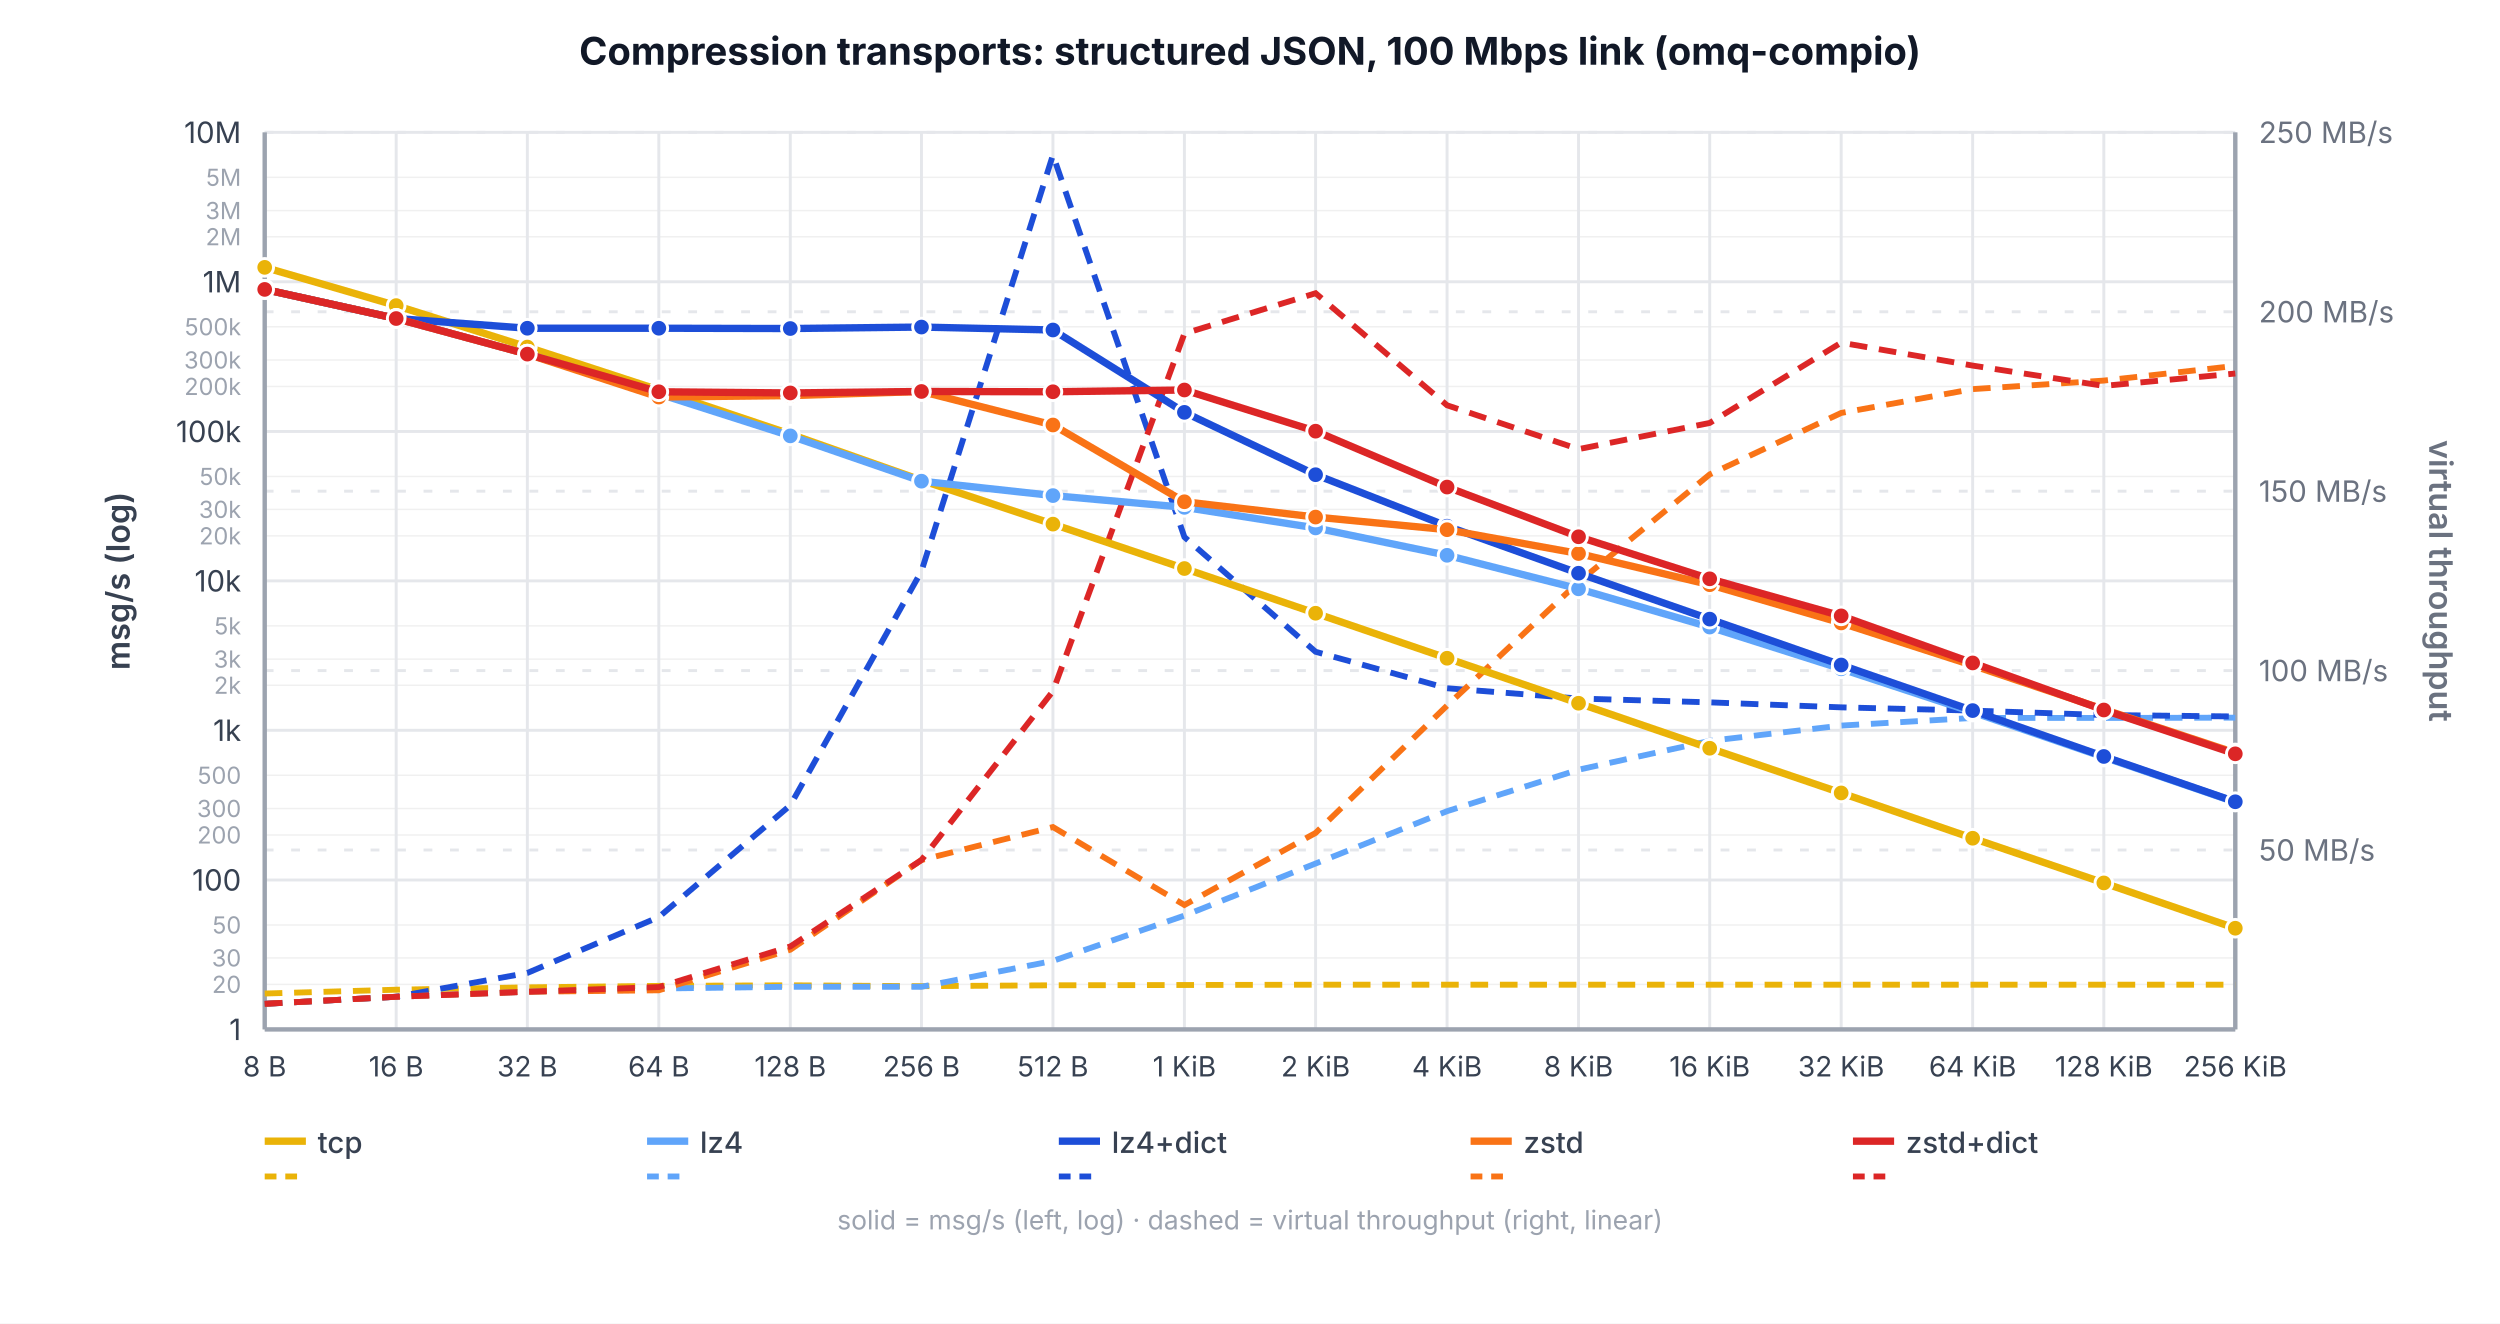
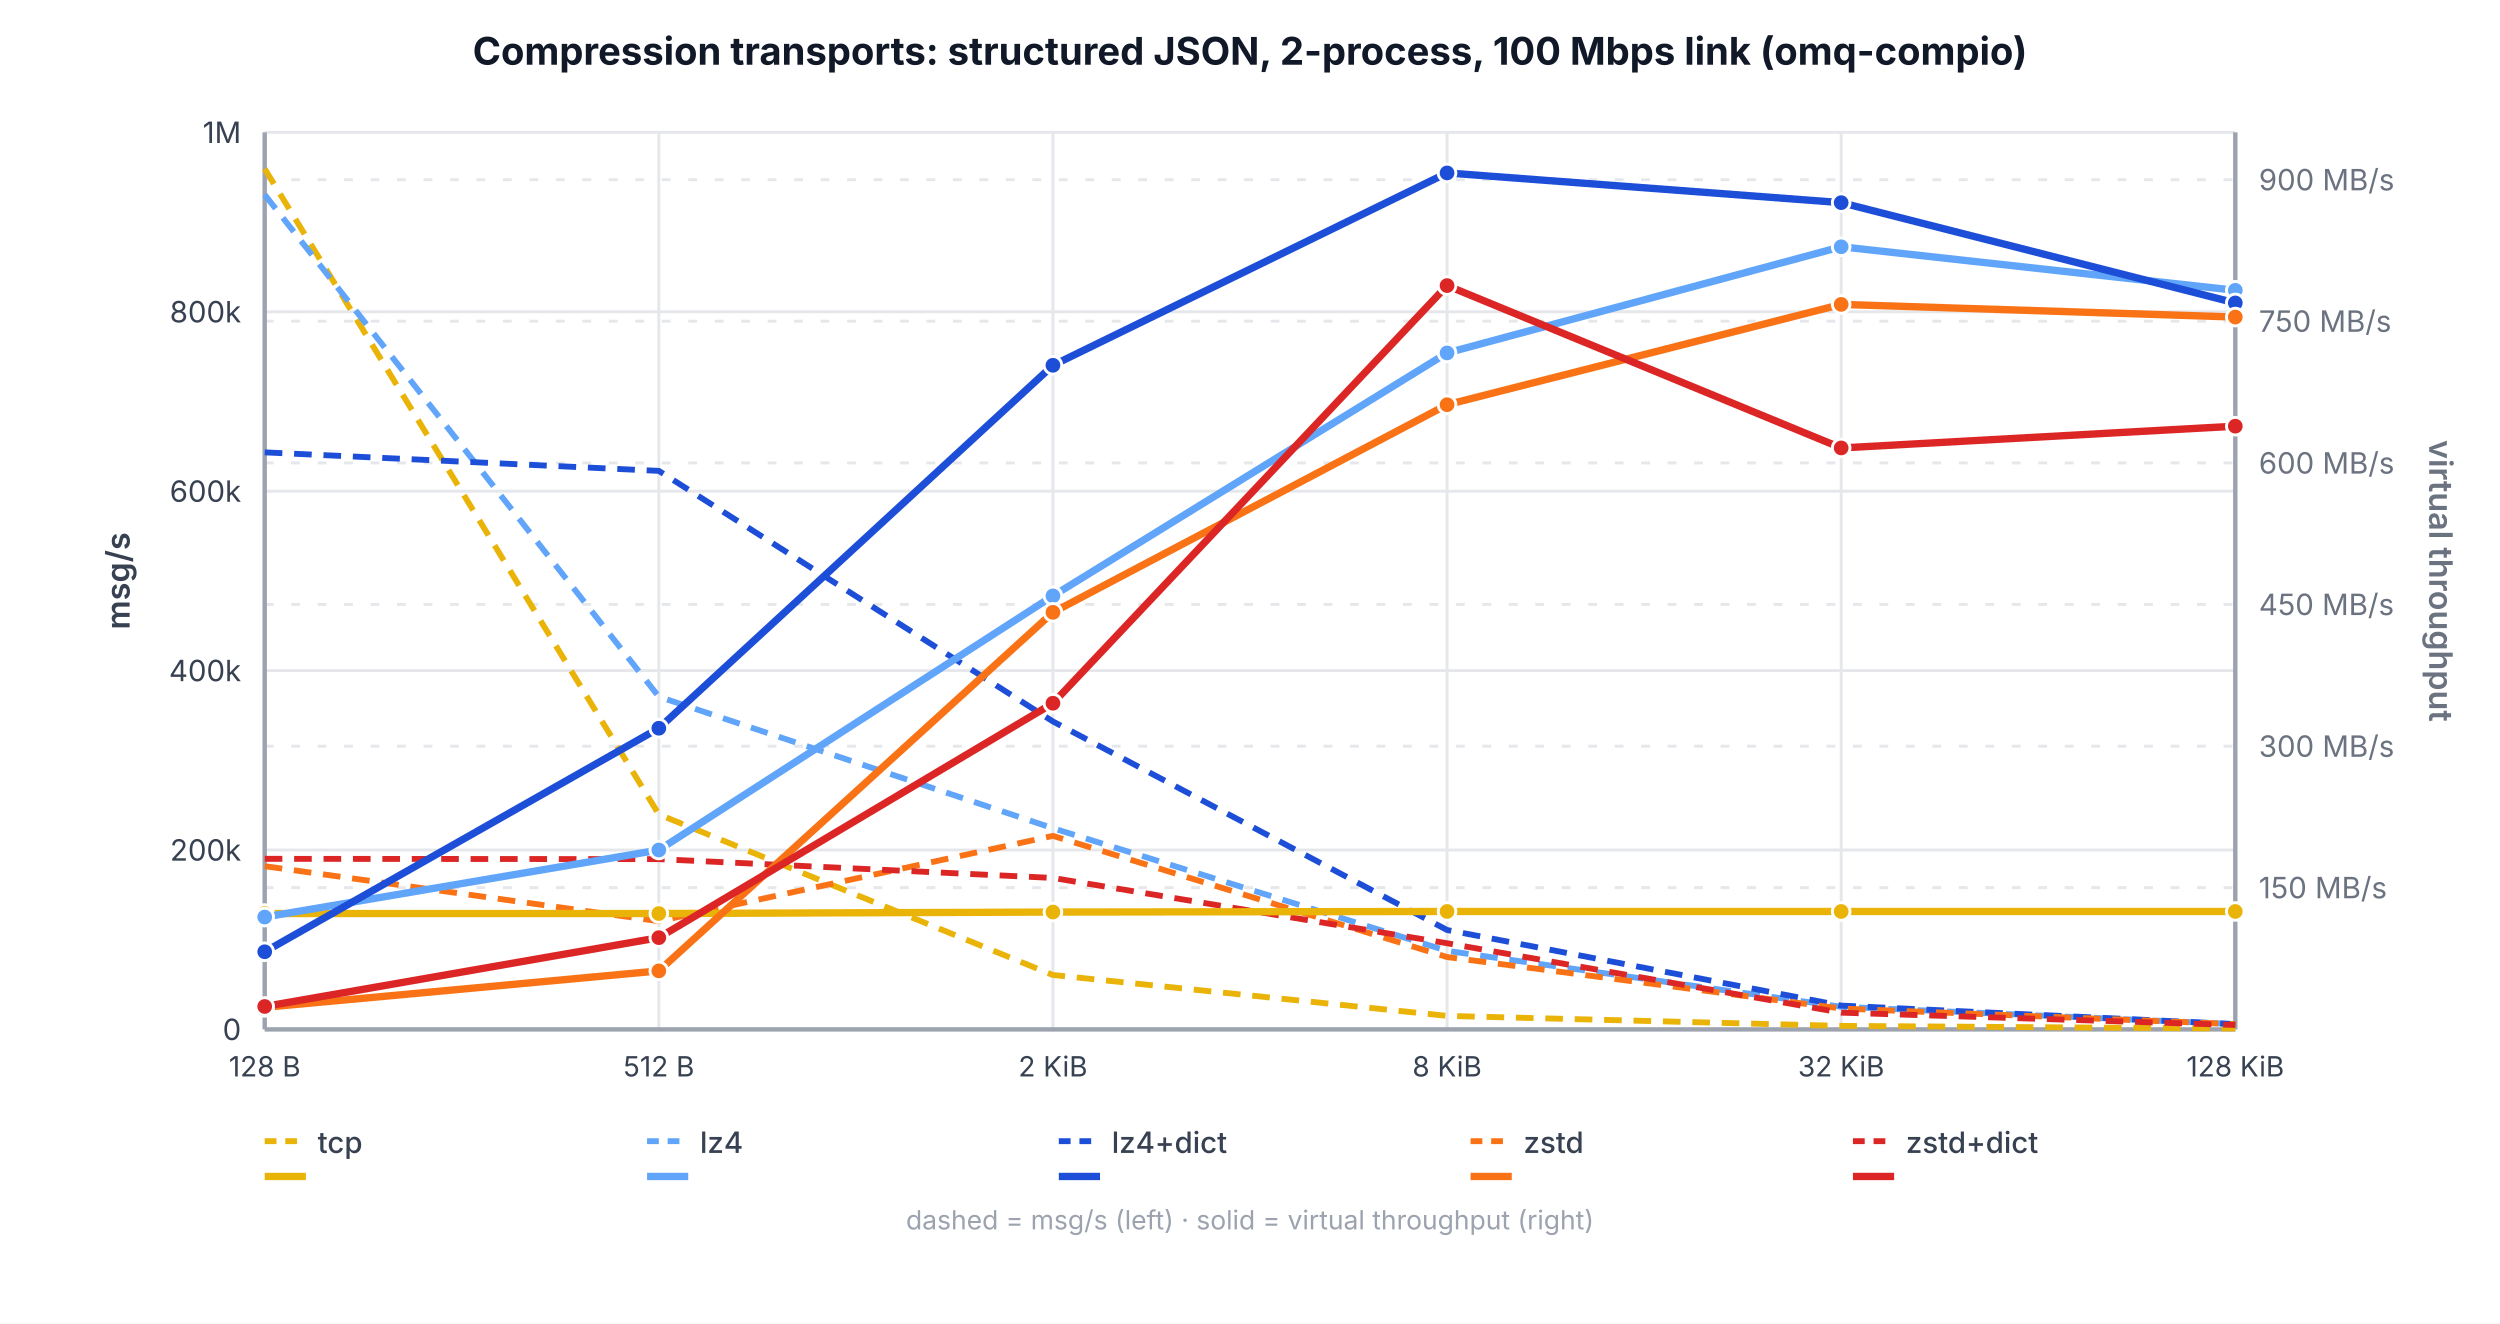
<svg xmlns="http://www.w3.org/2000/svg" viewBox="0 0 850 450" font-family="system-ui, -apple-system, sans-serif">
  <rect width="850" height="450" fill="white" />
  <line x1="90" y1="350.0" x2="760" y2="350.0" stroke="#e5e7eb" stroke-width="1" />
-   <text x="82" y="350.0" text-anchor="end" dominant-baseline="middle" fill="#374151" font-size="10">1</text>
-   <line x1="90" y1="299.2" x2="760" y2="299.2" stroke="#e5e7eb" stroke-width="1" />
-   <text x="82" y="299.2" text-anchor="end" dominant-baseline="middle" fill="#374151" font-size="10">100</text>
-   <line x1="90" y1="248.3" x2="760" y2="248.3" stroke="#e5e7eb" stroke-width="1" />
-   <text x="82" y="248.3" text-anchor="end" dominant-baseline="middle" fill="#374151" font-size="10">1k</text>
-   <line x1="90" y1="197.5" x2="760" y2="197.5" stroke="#e5e7eb" stroke-width="1" />
-   <text x="82" y="197.5" text-anchor="end" dominant-baseline="middle" fill="#374151" font-size="10">10k</text>
-   <line x1="90" y1="146.7" x2="760" y2="146.7" stroke="#e5e7eb" stroke-width="1" />
-   <text x="82" y="146.7" text-anchor="end" dominant-baseline="middle" fill="#374151" font-size="10">100k</text>
-   <line x1="90" y1="95.8" x2="760" y2="95.8" stroke="#e5e7eb" stroke-width="1" />
-   <text x="82" y="95.8" text-anchor="end" dominant-baseline="middle" fill="#374151" font-size="10">1M</text>
+   <text x="82" y="350.0" text-anchor="end" dominant-baseline="middle" fill="#374151" font-size="10">0</text>
+   <line x1="90" y1="289.0" x2="760" y2="289.0" stroke="#e5e7eb" stroke-width="1" />
+   <text x="82" y="289.0" text-anchor="end" dominant-baseline="middle" fill="#374151" font-size="10">200k</text>
+   <line x1="90" y1="228.0" x2="760" y2="228.0" stroke="#e5e7eb" stroke-width="1" />
+   <text x="82" y="228.0" text-anchor="end" dominant-baseline="middle" fill="#374151" font-size="10">400k</text>
+   <line x1="90" y1="167.0" x2="760" y2="167.0" stroke="#e5e7eb" stroke-width="1" />
+   <text x="82" y="167.0" text-anchor="end" dominant-baseline="middle" fill="#374151" font-size="10">600k</text>
+   <line x1="90" y1="106.0" x2="760" y2="106.0" stroke="#e5e7eb" stroke-width="1" />
+   <text x="82" y="106.0" text-anchor="end" dominant-baseline="middle" fill="#374151" font-size="10">800k</text>
  <line x1="90" y1="45.0" x2="760" y2="45.0" stroke="#e5e7eb" stroke-width="1" />
-   <text x="82" y="45.0" text-anchor="end" dominant-baseline="middle" fill="#374151" font-size="10">10M</text>
-   <line x1="90" y1="334.7" x2="760" y2="334.7" stroke="#f0f0f0" stroke-width="0.5" />
-   <text x="82" y="334.7" text-anchor="end" dominant-baseline="middle" fill="#9ca3af" font-size="8">20</text>
-   <line x1="90" y1="325.7" x2="760" y2="325.7" stroke="#f0f0f0" stroke-width="0.5" />
-   <text x="82" y="325.7" text-anchor="end" dominant-baseline="middle" fill="#9ca3af" font-size="8">30</text>
-   <line x1="90" y1="314.5" x2="760" y2="314.5" stroke="#f0f0f0" stroke-width="0.5" />
-   <text x="82" y="314.5" text-anchor="end" dominant-baseline="middle" fill="#9ca3af" font-size="8">50</text>
-   <line x1="90" y1="283.9" x2="760" y2="283.9" stroke="#f0f0f0" stroke-width="0.5" />
-   <text x="82" y="283.9" text-anchor="end" dominant-baseline="middle" fill="#9ca3af" font-size="8">200</text>
-   <line x1="90" y1="274.9" x2="760" y2="274.9" stroke="#f0f0f0" stroke-width="0.5" />
-   <text x="82" y="274.9" text-anchor="end" dominant-baseline="middle" fill="#9ca3af" font-size="8">300</text>
-   <line x1="90" y1="263.6" x2="760" y2="263.6" stroke="#f0f0f0" stroke-width="0.5" />
-   <text x="82" y="263.6" text-anchor="end" dominant-baseline="middle" fill="#9ca3af" font-size="8">500</text>
-   <line x1="90" y1="233.0" x2="760" y2="233.0" stroke="#f0f0f0" stroke-width="0.5" />
-   <text x="82" y="233.0" text-anchor="end" dominant-baseline="middle" fill="#9ca3af" font-size="8">2k</text>
-   <line x1="90" y1="224.1" x2="760" y2="224.1" stroke="#f0f0f0" stroke-width="0.5" />
-   <text x="82" y="224.1" text-anchor="end" dominant-baseline="middle" fill="#9ca3af" font-size="8">3k</text>
-   <line x1="90" y1="212.8" x2="760" y2="212.8" stroke="#f0f0f0" stroke-width="0.5" />
-   <text x="82" y="212.8" text-anchor="end" dominant-baseline="middle" fill="#9ca3af" font-size="8">5k</text>
-   <line x1="90" y1="182.2" x2="760" y2="182.2" stroke="#f0f0f0" stroke-width="0.5" />
-   <text x="82" y="182.2" text-anchor="end" dominant-baseline="middle" fill="#9ca3af" font-size="8">20k</text>
-   <line x1="90" y1="173.2" x2="760" y2="173.2" stroke="#f0f0f0" stroke-width="0.5" />
-   <text x="82" y="173.2" text-anchor="end" dominant-baseline="middle" fill="#9ca3af" font-size="8">30k</text>
-   <line x1="90" y1="162.0" x2="760" y2="162.0" stroke="#f0f0f0" stroke-width="0.5" />
-   <text x="82" y="162.0" text-anchor="end" dominant-baseline="middle" fill="#9ca3af" font-size="8">50k</text>
-   <line x1="90" y1="131.4" x2="760" y2="131.4" stroke="#f0f0f0" stroke-width="0.5" />
-   <text x="82" y="131.4" text-anchor="end" dominant-baseline="middle" fill="#9ca3af" font-size="8">200k</text>
-   <line x1="90" y1="122.4" x2="760" y2="122.4" stroke="#f0f0f0" stroke-width="0.5" />
-   <text x="82" y="122.4" text-anchor="end" dominant-baseline="middle" fill="#9ca3af" font-size="8">300k</text>
-   <line x1="90" y1="111.1" x2="760" y2="111.1" stroke="#f0f0f0" stroke-width="0.5" />
-   <text x="82" y="111.1" text-anchor="end" dominant-baseline="middle" fill="#9ca3af" font-size="8">500k</text>
-   <line x1="90" y1="80.5" x2="760" y2="80.5" stroke="#f0f0f0" stroke-width="0.5" />
-   <text x="82" y="80.5" text-anchor="end" dominant-baseline="middle" fill="#9ca3af" font-size="8">2M</text>
-   <line x1="90" y1="71.6" x2="760" y2="71.6" stroke="#f0f0f0" stroke-width="0.5" />
-   <text x="82" y="71.6" text-anchor="end" dominant-baseline="middle" fill="#9ca3af" font-size="8">3M</text>
-   <line x1="90" y1="60.3" x2="760" y2="60.3" stroke="#f0f0f0" stroke-width="0.5" />
-   <text x="82" y="60.3" text-anchor="end" dominant-baseline="middle" fill="#9ca3af" font-size="8">5M</text>
-   <line x1="90" y1="289.0" x2="760" y2="289.0" stroke="#e5e7eb" stroke-width="1" stroke-dasharray="3,6" />
-   <text x="768" y="289.0" text-anchor="start" dominant-baseline="middle" fill="#6b7280" font-size="10">50 MB/s</text>
-   <line x1="90" y1="228.0" x2="760" y2="228.0" stroke="#e5e7eb" stroke-width="1" stroke-dasharray="3,6" />
-   <text x="768" y="228.0" text-anchor="start" dominant-baseline="middle" fill="#6b7280" font-size="10">100 MB/s</text>
-   <line x1="90" y1="167.0" x2="760" y2="167.0" stroke="#e5e7eb" stroke-width="1" stroke-dasharray="3,6" />
-   <text x="768" y="167.0" text-anchor="start" dominant-baseline="middle" fill="#6b7280" font-size="10">150 MB/s</text>
-   <line x1="90" y1="106.0" x2="760" y2="106.0" stroke="#e5e7eb" stroke-width="1" stroke-dasharray="3,6" />
-   <text x="768" y="106.0" text-anchor="start" dominant-baseline="middle" fill="#6b7280" font-size="10">200 MB/s</text>
-   <line x1="90" y1="45.0" x2="760" y2="45.0" stroke="#e5e7eb" stroke-width="1" stroke-dasharray="3,6" />
-   <text x="768" y="45.0" text-anchor="start" dominant-baseline="middle" fill="#6b7280" font-size="10">250 MB/s</text>
+   <text x="82" y="45.0" text-anchor="end" dominant-baseline="middle" fill="#374151" font-size="10">1M</text>
+   <line x1="90" y1="301.8" x2="760" y2="301.8" stroke="#e5e7eb" stroke-width="1" stroke-dasharray="3,6" />
+   <text x="768" y="301.8" text-anchor="start" dominant-baseline="middle" fill="#6b7280" font-size="10">150 MB/s</text>
+   <line x1="90" y1="253.7" x2="760" y2="253.7" stroke="#e5e7eb" stroke-width="1" stroke-dasharray="3,6" />
+   <text x="768" y="253.7" text-anchor="start" dominant-baseline="middle" fill="#6b7280" font-size="10">300 MB/s</text>
+   <line x1="90" y1="205.5" x2="760" y2="205.5" stroke="#e5e7eb" stroke-width="1" stroke-dasharray="3,6" />
+   <text x="768" y="205.5" text-anchor="start" dominant-baseline="middle" fill="#6b7280" font-size="10">450 MB/s</text>
+   <line x1="90" y1="157.4" x2="760" y2="157.4" stroke="#e5e7eb" stroke-width="1" stroke-dasharray="3,6" />
+   <text x="768" y="157.4" text-anchor="start" dominant-baseline="middle" fill="#6b7280" font-size="10">600 MB/s</text>
+   <line x1="90" y1="109.2" x2="760" y2="109.2" stroke="#e5e7eb" stroke-width="1" stroke-dasharray="3,6" />
+   <text x="768" y="109.2" text-anchor="start" dominant-baseline="middle" fill="#6b7280" font-size="10">750 MB/s</text>
+   <line x1="90" y1="61.1" x2="760" y2="61.1" stroke="#e5e7eb" stroke-width="1" stroke-dasharray="3,6" />
+   <text x="768" y="61.1" text-anchor="start" dominant-baseline="middle" fill="#6b7280" font-size="10">900 MB/s</text>
  <line x1="90.0" y1="45" x2="90.0" y2="350" stroke="#e5e7eb" stroke-width="1" />
-   <line x1="134.7" y1="45" x2="134.7" y2="350" stroke="#e5e7eb" stroke-width="1" />
-   <line x1="179.3" y1="45" x2="179.3" y2="350" stroke="#e5e7eb" stroke-width="1" />
  <line x1="224.0" y1="45" x2="224.0" y2="350" stroke="#e5e7eb" stroke-width="1" />
-   <line x1="268.7" y1="45" x2="268.7" y2="350" stroke="#e5e7eb" stroke-width="1" />
-   <line x1="313.3" y1="45" x2="313.3" y2="350" stroke="#e5e7eb" stroke-width="1" />
  <line x1="358.0" y1="45" x2="358.0" y2="350" stroke="#e5e7eb" stroke-width="1" />
-   <line x1="402.7" y1="45" x2="402.7" y2="350" stroke="#e5e7eb" stroke-width="1" />
-   <line x1="447.3" y1="45" x2="447.3" y2="350" stroke="#e5e7eb" stroke-width="1" />
  <line x1="492.0" y1="45" x2="492.0" y2="350" stroke="#e5e7eb" stroke-width="1" />
-   <line x1="536.7" y1="45" x2="536.7" y2="350" stroke="#e5e7eb" stroke-width="1" />
-   <line x1="581.3" y1="45" x2="581.3" y2="350" stroke="#e5e7eb" stroke-width="1" />
  <line x1="626.0" y1="45" x2="626.0" y2="350" stroke="#e5e7eb" stroke-width="1" />
-   <line x1="670.7" y1="45" x2="670.7" y2="350" stroke="#e5e7eb" stroke-width="1" />
-   <line x1="715.3" y1="45" x2="715.3" y2="350" stroke="#e5e7eb" stroke-width="1" />
  <line x1="760.0" y1="45" x2="760.0" y2="350" stroke="#e5e7eb" stroke-width="1" />
  <line x1="90" y1="45" x2="90" y2="350" stroke="#9ca3af" stroke-width="1.5" />
  <line x1="760" y1="45" x2="760" y2="350" stroke="#9ca3af" stroke-width="1.5" />
  <line x1="90" y1="350" x2="760" y2="350" stroke="#9ca3af" stroke-width="1.5" />
-   <text x="90.0" y="366" text-anchor="middle" fill="#374151" font-size="9.5">8 B</text>
-   <text x="134.7" y="366" text-anchor="middle" fill="#374151" font-size="9.5">16 B</text>
-   <text x="179.3" y="366" text-anchor="middle" fill="#374151" font-size="9.5">32 B</text>
-   <text x="224.0" y="366" text-anchor="middle" fill="#374151" font-size="9.5">64 B</text>
-   <text x="268.7" y="366" text-anchor="middle" fill="#374151" font-size="9.5">128 B</text>
-   <text x="313.3" y="366" text-anchor="middle" fill="#374151" font-size="9.5">256 B</text>
-   <text x="358.0" y="366" text-anchor="middle" fill="#374151" font-size="9.5">512 B</text>
-   <text x="402.7" y="366" text-anchor="middle" fill="#374151" font-size="9.5">1 KiB</text>
-   <text x="447.3" y="366" text-anchor="middle" fill="#374151" font-size="9.5">2 KiB</text>
-   <text x="492.0" y="366" text-anchor="middle" fill="#374151" font-size="9.5">4 KiB</text>
-   <text x="536.7" y="366" text-anchor="middle" fill="#374151" font-size="9.5">8 KiB</text>
-   <text x="581.3" y="366" text-anchor="middle" fill="#374151" font-size="9.5">16 KiB</text>
+   <text x="90.0" y="366" text-anchor="middle" fill="#374151" font-size="9.5">128 B</text>
+   <text x="224.0" y="366" text-anchor="middle" fill="#374151" font-size="9.5">512 B</text>
+   <text x="358.0" y="366" text-anchor="middle" fill="#374151" font-size="9.5">2 KiB</text>
+   <text x="492.0" y="366" text-anchor="middle" fill="#374151" font-size="9.5">8 KiB</text>
  <text x="626.0" y="366" text-anchor="middle" fill="#374151" font-size="9.5">32 KiB</text>
-   <text x="670.7" y="366" text-anchor="middle" fill="#374151" font-size="9.5">64 KiB</text>
-   <text x="715.3" y="366" text-anchor="middle" fill="#374151" font-size="9.5">128 KiB</text>
-   <text x="760.0" y="366" text-anchor="middle" fill="#374151" font-size="9.5">256 KiB</text>
-   <text x="40" y="197.5" text-anchor="middle" dominant-baseline="middle" fill="#374151" font-size="11" font-weight="600" transform="rotate(-90,40,197.5)">msg/s (log)</text>
+   <text x="760.0" y="366" text-anchor="middle" fill="#374151" font-size="9.5">128 KiB</text>
+   <text x="40" y="197.5" text-anchor="middle" dominant-baseline="middle" fill="#374151" font-size="11" font-weight="600" transform="rotate(-90,40,197.5)">msg/s</text>
  <text x="830" y="197.5" text-anchor="middle" dominant-baseline="middle" fill="#6b7280" font-size="11" font-weight="600" transform="rotate(90,830,197.5)">virtual throughput</text>
-   <text x="425.0" y="22" text-anchor="middle" fill="#111827" font-size="13" font-weight="700">Compression transports: structured JSON, 100 Mbps link (omq-compio)</text>
-   <polyline points="90.0,337.8 134.7,336.5 179.3,335.7 224.0,335.2 268.7,335.0 313.3,335.3 358.0,335.0 402.7,334.9 447.3,334.8 492.0,334.8 536.7,334.8 581.3,334.8 626.0,334.8 670.7,334.8 715.3,334.8 760.0,334.8" fill="none" stroke="#eab308" stroke-width="2" stroke-dasharray="6,4" />
-   <polyline points="90.0,341.3 134.7,338.9 179.3,337.2 224.0,336.1 268.7,335.5 313.3,335.5 358.0,326.7 402.7,311.3 447.3,293.6 492.0,275.8 536.7,261.7 581.3,251.9 626.0,246.7 670.7,244.1 715.3,244.1 760.0,244.0" fill="none" stroke="#60a5fa" stroke-width="2" stroke-dasharray="6,4" />
-   <polyline points="90.0,341.3 134.7,338.9 179.3,330.8 224.0,311.8 268.7,273.8 313.3,194.2 358.0,52.7 402.7,182.6 447.3,221.6 492.0,234.0 536.7,237.5 581.3,238.8 626.0,240.5 670.7,241.6 715.3,243.1 760.0,243.6" fill="none" stroke="#1d4ed8" stroke-width="2" stroke-dasharray="6,4" />
-   <polyline points="90.0,341.3 134.7,338.9 179.3,337.2 224.0,336.7 268.7,322.9 313.3,292.4 358.0,281.2 402.7,307.7 447.3,283.2 492.0,239.9 536.7,197.9 581.3,161.3 626.0,140.4 670.7,132.3 715.3,129.4 760.0,124.4" fill="none" stroke="#f97316" stroke-width="2" stroke-dasharray="6,4" />
-   <polyline points="90.0,341.3 134.7,338.9 179.3,337.2 224.0,335.6 268.7,321.8 313.3,292.4 358.0,235.0 402.7,113.4 447.3,99.7 492.0,137.8 536.7,152.7 581.3,143.8 626.0,116.5 670.7,124.3 715.3,131.2 760.0,127.0" fill="none" stroke="#dc2626" stroke-width="2" stroke-dasharray="6,4" />
-   <polyline points="90.0,90.9 134.7,103.9 179.3,118.0 224.0,132.6 268.7,147.6 313.3,163.3 358.0,178.2 402.7,193.3 447.3,208.5 492.0,223.8 536.7,239.1 581.3,254.4 626.0,269.6 670.7,285.0 715.3,300.2 760.0,315.6" fill="none" stroke="#eab308" stroke-width="2.5" stroke-linecap="round" stroke-linejoin="round" />
-   <circle cx="90.0" cy="90.9" r="3" fill="#eab308" stroke="white" stroke-width="1" />
-   <circle cx="134.7" cy="103.9" r="3" fill="#eab308" stroke="white" stroke-width="1" />
-   <circle cx="179.3" cy="118.0" r="3" fill="#eab308" stroke="white" stroke-width="1" />
-   <circle cx="224.0" cy="132.6" r="3" fill="#eab308" stroke="white" stroke-width="1" />
-   <circle cx="268.7" cy="147.6" r="3" fill="#eab308" stroke="white" stroke-width="1" />
-   <circle cx="313.3" cy="163.3" r="3" fill="#eab308" stroke="white" stroke-width="1" />
-   <circle cx="358.0" cy="178.2" r="3" fill="#eab308" stroke="white" stroke-width="1" />
-   <circle cx="402.7" cy="193.3" r="3" fill="#eab308" stroke="white" stroke-width="1" />
-   <circle cx="447.3" cy="208.5" r="3" fill="#eab308" stroke="white" stroke-width="1" />
-   <circle cx="492.0" cy="223.8" r="3" fill="#eab308" stroke="white" stroke-width="1" />
-   <circle cx="536.7" cy="239.1" r="3" fill="#eab308" stroke="white" stroke-width="1" />
-   <circle cx="581.3" cy="254.4" r="3" fill="#eab308" stroke="white" stroke-width="1" />
-   <circle cx="626.0" cy="269.6" r="3" fill="#eab308" stroke="white" stroke-width="1" />
-   <circle cx="670.7" cy="285.0" r="3" fill="#eab308" stroke="white" stroke-width="1" />
-   <circle cx="715.3" cy="300.2" r="3" fill="#eab308" stroke="white" stroke-width="1" />
-   <circle cx="760.0" cy="315.6" r="3" fill="#eab308" stroke="white" stroke-width="1" />
-   <polyline points="90.0,98.4 134.7,108.3 179.3,120.4 224.0,133.9 268.7,148.2 313.3,163.6 358.0,168.5 402.7,172.5 447.3,179.5 492.0,188.8 536.7,200.2 581.3,213.2 626.0,227.4 670.7,242.1 715.3,257.4 760.0,272.7" fill="none" stroke="#60a5fa" stroke-width="2.5" stroke-linecap="round" stroke-linejoin="round" />
-   <circle cx="90.0" cy="98.4" r="3" fill="#60a5fa" stroke="white" stroke-width="1" />
-   <circle cx="134.7" cy="108.3" r="3" fill="#60a5fa" stroke="white" stroke-width="1" />
-   <circle cx="179.3" cy="120.4" r="3" fill="#60a5fa" stroke="white" stroke-width="1" />
-   <circle cx="224.0" cy="133.9" r="3" fill="#60a5fa" stroke="white" stroke-width="1" />
-   <circle cx="268.7" cy="148.2" r="3" fill="#60a5fa" stroke="white" stroke-width="1" />
-   <circle cx="313.3" cy="163.6" r="3" fill="#60a5fa" stroke="white" stroke-width="1" />
-   <circle cx="358.0" cy="168.5" r="3" fill="#60a5fa" stroke="white" stroke-width="1" />
-   <circle cx="402.7" cy="172.5" r="3" fill="#60a5fa" stroke="white" stroke-width="1" />
-   <circle cx="447.3" cy="179.5" r="3" fill="#60a5fa" stroke="white" stroke-width="1" />
-   <circle cx="492.0" cy="188.8" r="3" fill="#60a5fa" stroke="white" stroke-width="1" />
-   <circle cx="536.7" cy="200.2" r="3" fill="#60a5fa" stroke="white" stroke-width="1" />
-   <circle cx="581.3" cy="213.2" r="3" fill="#60a5fa" stroke="white" stroke-width="1" />
-   <circle cx="626.0" cy="227.4" r="3" fill="#60a5fa" stroke="white" stroke-width="1" />
-   <circle cx="670.7" cy="242.1" r="3" fill="#60a5fa" stroke="white" stroke-width="1" />
-   <circle cx="715.3" cy="257.4" r="3" fill="#60a5fa" stroke="white" stroke-width="1" />
-   <circle cx="760.0" cy="272.7" r="3" fill="#60a5fa" stroke="white" stroke-width="1" />
-   <polyline points="90.0,98.4 134.7,108.3 179.3,111.6 224.0,111.6 268.7,111.7 313.3,111.2 358.0,112.2 402.7,140.2 447.3,161.4 492.0,178.9 536.7,194.9 581.3,210.5 626.0,226.1 670.7,241.6 715.3,257.2 760.0,272.6" fill="none" stroke="#1d4ed8" stroke-width="2.5" stroke-linecap="round" stroke-linejoin="round" />
-   <circle cx="90.0" cy="98.4" r="3" fill="#1d4ed8" stroke="white" stroke-width="1" />
-   <circle cx="134.7" cy="108.3" r="3" fill="#1d4ed8" stroke="white" stroke-width="1" />
-   <circle cx="179.3" cy="111.6" r="3" fill="#1d4ed8" stroke="white" stroke-width="1" />
-   <circle cx="224.0" cy="111.6" r="3" fill="#1d4ed8" stroke="white" stroke-width="1" />
-   <circle cx="268.7" cy="111.7" r="3" fill="#1d4ed8" stroke="white" stroke-width="1" />
-   <circle cx="313.3" cy="111.2" r="3" fill="#1d4ed8" stroke="white" stroke-width="1" />
-   <circle cx="358.0" cy="112.2" r="3" fill="#1d4ed8" stroke="white" stroke-width="1" />
-   <circle cx="402.7" cy="140.2" r="3" fill="#1d4ed8" stroke="white" stroke-width="1" />
-   <circle cx="447.3" cy="161.4" r="3" fill="#1d4ed8" stroke="white" stroke-width="1" />
-   <circle cx="492.0" cy="178.9" r="3" fill="#1d4ed8" stroke="white" stroke-width="1" />
-   <circle cx="536.7" cy="194.9" r="3" fill="#1d4ed8" stroke="white" stroke-width="1" />
-   <circle cx="581.3" cy="210.5" r="3" fill="#1d4ed8" stroke="white" stroke-width="1" />
-   <circle cx="626.0" cy="226.1" r="3" fill="#1d4ed8" stroke="white" stroke-width="1" />
-   <circle cx="670.7" cy="241.6" r="3" fill="#1d4ed8" stroke="white" stroke-width="1" />
-   <circle cx="715.3" cy="257.2" r="3" fill="#1d4ed8" stroke="white" stroke-width="1" />
-   <circle cx="760.0" cy="272.6" r="3" fill="#1d4ed8" stroke="white" stroke-width="1" />
-   <polyline points="90.0,98.4 134.7,108.3 179.3,120.4 224.0,135.0 268.7,134.5 313.3,133.1 358.0,144.5 402.7,170.6 447.3,175.8 492.0,180.1 536.7,188.2 581.3,198.8 626.0,211.8 670.7,226.2 715.3,241.2 760.0,256.0" fill="none" stroke="#f97316" stroke-width="2.5" stroke-linecap="round" stroke-linejoin="round" />
-   <circle cx="90.0" cy="98.4" r="3" fill="#f97316" stroke="white" stroke-width="1" />
-   <circle cx="134.7" cy="108.3" r="3" fill="#f97316" stroke="white" stroke-width="1" />
-   <circle cx="179.3" cy="120.4" r="3" fill="#f97316" stroke="white" stroke-width="1" />
-   <circle cx="224.0" cy="135.0" r="3" fill="#f97316" stroke="white" stroke-width="1" />
-   <circle cx="268.7" cy="134.5" r="3" fill="#f97316" stroke="white" stroke-width="1" />
-   <circle cx="313.3" cy="133.1" r="3" fill="#f97316" stroke="white" stroke-width="1" />
-   <circle cx="358.0" cy="144.5" r="3" fill="#f97316" stroke="white" stroke-width="1" />
-   <circle cx="402.7" cy="170.6" r="3" fill="#f97316" stroke="white" stroke-width="1" />
-   <circle cx="447.3" cy="175.8" r="3" fill="#f97316" stroke="white" stroke-width="1" />
-   <circle cx="492.0" cy="180.1" r="3" fill="#f97316" stroke="white" stroke-width="1" />
-   <circle cx="536.7" cy="188.2" r="3" fill="#f97316" stroke="white" stroke-width="1" />
-   <circle cx="581.3" cy="198.8" r="3" fill="#f97316" stroke="white" stroke-width="1" />
-   <circle cx="626.0" cy="211.8" r="3" fill="#f97316" stroke="white" stroke-width="1" />
-   <circle cx="670.7" cy="226.2" r="3" fill="#f97316" stroke="white" stroke-width="1" />
-   <circle cx="715.3" cy="241.2" r="3" fill="#f97316" stroke="white" stroke-width="1" />
-   <circle cx="760.0" cy="256.0" r="3" fill="#f97316" stroke="white" stroke-width="1" />
-   <polyline points="90.0,98.4 134.7,108.3 179.3,120.4 224.0,133.2 268.7,133.6 313.3,133.1 358.0,133.2 402.7,132.6 447.3,146.6 492.0,165.6 536.7,182.5 581.3,196.8 626.0,209.4 670.7,225.4 715.3,241.4 760.0,256.3" fill="none" stroke="#dc2626" stroke-width="2.5" stroke-linecap="round" stroke-linejoin="round" />
-   <circle cx="90.0" cy="98.4" r="3" fill="#dc2626" stroke="white" stroke-width="1" />
-   <circle cx="134.7" cy="108.3" r="3" fill="#dc2626" stroke="white" stroke-width="1" />
-   <circle cx="179.3" cy="120.4" r="3" fill="#dc2626" stroke="white" stroke-width="1" />
-   <circle cx="224.0" cy="133.2" r="3" fill="#dc2626" stroke="white" stroke-width="1" />
-   <circle cx="268.7" cy="133.6" r="3" fill="#dc2626" stroke="white" stroke-width="1" />
-   <circle cx="313.3" cy="133.1" r="3" fill="#dc2626" stroke="white" stroke-width="1" />
-   <circle cx="358.0" cy="133.2" r="3" fill="#dc2626" stroke="white" stroke-width="1" />
-   <circle cx="402.7" cy="132.6" r="3" fill="#dc2626" stroke="white" stroke-width="1" />
-   <circle cx="447.3" cy="146.6" r="3" fill="#dc2626" stroke="white" stroke-width="1" />
-   <circle cx="492.0" cy="165.6" r="3" fill="#dc2626" stroke="white" stroke-width="1" />
-   <circle cx="536.7" cy="182.5" r="3" fill="#dc2626" stroke="white" stroke-width="1" />
-   <circle cx="581.3" cy="196.8" r="3" fill="#dc2626" stroke="white" stroke-width="1" />
-   <circle cx="626.0" cy="209.4" r="3" fill="#dc2626" stroke="white" stroke-width="1" />
-   <circle cx="670.7" cy="225.4" r="3" fill="#dc2626" stroke="white" stroke-width="1" />
-   <circle cx="715.3" cy="241.4" r="3" fill="#dc2626" stroke="white" stroke-width="1" />
-   <circle cx="760.0" cy="256.3" r="3" fill="#dc2626" stroke="white" stroke-width="1" />
-   <line x1="90" y1="388" x2="104" y2="388" stroke="#eab308" stroke-width="2.5" />
-   <line x1="90" y1="400" x2="104" y2="400" stroke="#eab308" stroke-width="2" stroke-dasharray="4,3" />
+   <text x="425.0" y="22" text-anchor="middle" fill="#111827" font-size="13" font-weight="700">Compression transports: structured JSON, 2-process, 100 Mbps link (omq-compio)</text>
+   <polyline points="90.0,57.4 224.0,276.9 358.0,331.5 492.0,345.4 626.0,348.8 760.0,349.7" fill="none" stroke="#eab308" stroke-width="2" stroke-dasharray="6,4" />
+   <polyline points="90.0,66.2 224.0,236.9 358.0,281.6 492.0,323.3 626.0,342.3 760.0,348.2" fill="none" stroke="#60a5fa" stroke-width="2" stroke-dasharray="6,4" />
+   <polyline points="90.0,153.8 224.0,160.1 358.0,245.3 492.0,316.2 626.0,341.9 760.0,348.2" fill="none" stroke="#1d4ed8" stroke-width="2" stroke-dasharray="6,4" />
+   <polyline points="90.0,294.5 224.0,313.2 358.0,284.2 492.0,325.4 626.0,342.9 760.0,348.2" fill="none" stroke="#f97316" stroke-width="2" stroke-dasharray="6,4" />
+   <polyline points="90.0,292.0 224.0,292.1 358.0,298.5 492.0,320.7 626.0,344.3 760.0,348.5" fill="none" stroke="#dc2626" stroke-width="2" stroke-dasharray="6,4" />
+   <polyline points="90.0,310.6 224.0,310.6 358.0,310.1 492.0,309.9 626.0,309.9 760.0,309.9" fill="none" stroke="#eab308" stroke-width="2.5" stroke-linecap="round" stroke-linejoin="round" />
+   <circle cx="90.0" cy="310.6" r="3" fill="#eab308" stroke="white" stroke-width="1" />
+   <circle cx="224.0" cy="310.6" r="3" fill="#eab308" stroke="white" stroke-width="1" />
+   <circle cx="358.0" cy="310.1" r="3" fill="#eab308" stroke="white" stroke-width="1" />
+   <circle cx="492.0" cy="309.9" r="3" fill="#eab308" stroke="white" stroke-width="1" />
+   <circle cx="626.0" cy="309.9" r="3" fill="#eab308" stroke="white" stroke-width="1" />
+   <circle cx="760.0" cy="309.9" r="3" fill="#eab308" stroke="white" stroke-width="1" />
+   <polyline points="90.0,311.8 224.0,289.0 358.0,202.6 492.0,120.0 626.0,83.9 760.0,98.7" fill="none" stroke="#60a5fa" stroke-width="2.5" stroke-linecap="round" stroke-linejoin="round" />
+   <circle cx="90.0" cy="311.8" r="3" fill="#60a5fa" stroke="white" stroke-width="1" />
+   <circle cx="224.0" cy="289.0" r="3" fill="#60a5fa" stroke="white" stroke-width="1" />
+   <circle cx="358.0" cy="202.6" r="3" fill="#60a5fa" stroke="white" stroke-width="1" />
+   <circle cx="492.0" cy="120.0" r="3" fill="#60a5fa" stroke="white" stroke-width="1" />
+   <circle cx="626.0" cy="83.9" r="3" fill="#60a5fa" stroke="white" stroke-width="1" />
+   <circle cx="760.0" cy="98.7" r="3" fill="#60a5fa" stroke="white" stroke-width="1" />
+   <polyline points="90.0,323.6 224.0,247.6 358.0,124.2 492.0,58.8 626.0,68.9 760.0,103.0" fill="none" stroke="#1d4ed8" stroke-width="2.5" stroke-linecap="round" stroke-linejoin="round" />
+   <circle cx="90.0" cy="323.6" r="3" fill="#1d4ed8" stroke="white" stroke-width="1" />
+   <circle cx="224.0" cy="247.6" r="3" fill="#1d4ed8" stroke="white" stroke-width="1" />
+   <circle cx="358.0" cy="124.2" r="3" fill="#1d4ed8" stroke="white" stroke-width="1" />
+   <circle cx="492.0" cy="58.8" r="3" fill="#1d4ed8" stroke="white" stroke-width="1" />
+   <circle cx="626.0" cy="68.9" r="3" fill="#1d4ed8" stroke="white" stroke-width="1" />
+   <circle cx="760.0" cy="103.0" r="3" fill="#1d4ed8" stroke="white" stroke-width="1" />
+   <polyline points="90.0,342.5 224.0,330.1 358.0,208.2 492.0,137.6 626.0,103.5 760.0,107.8" fill="none" stroke="#f97316" stroke-width="2.5" stroke-linecap="round" stroke-linejoin="round" />
+   <circle cx="90.0" cy="342.5" r="3" fill="#f97316" stroke="white" stroke-width="1" />
+   <circle cx="224.0" cy="330.1" r="3" fill="#f97316" stroke="white" stroke-width="1" />
+   <circle cx="358.0" cy="208.2" r="3" fill="#f97316" stroke="white" stroke-width="1" />
+   <circle cx="492.0" cy="137.6" r="3" fill="#f97316" stroke="white" stroke-width="1" />
+   <circle cx="626.0" cy="103.5" r="3" fill="#f97316" stroke="white" stroke-width="1" />
+   <circle cx="760.0" cy="107.8" r="3" fill="#f97316" stroke="white" stroke-width="1" />
+   <polyline points="90.0,342.2 224.0,318.8 358.0,239.1 492.0,97.1 626.0,152.3 760.0,144.9" fill="none" stroke="#dc2626" stroke-width="2.5" stroke-linecap="round" stroke-linejoin="round" />
+   <circle cx="90.0" cy="342.2" r="3" fill="#dc2626" stroke="white" stroke-width="1" />
+   <circle cx="224.0" cy="318.8" r="3" fill="#dc2626" stroke="white" stroke-width="1" />
+   <circle cx="358.0" cy="239.1" r="3" fill="#dc2626" stroke="white" stroke-width="1" />
+   <circle cx="492.0" cy="97.1" r="3" fill="#dc2626" stroke="white" stroke-width="1" />
+   <circle cx="626.0" cy="152.3" r="3" fill="#dc2626" stroke="white" stroke-width="1" />
+   <circle cx="760.0" cy="144.9" r="3" fill="#dc2626" stroke="white" stroke-width="1" />
+   <line x1="90" y1="388" x2="104" y2="388" stroke="#eab308" stroke-width="2" stroke-dasharray="4,3" />
+   <line x1="90" y1="400" x2="104" y2="400" stroke="#eab308" stroke-width="2.5" />
  <text x="108" y="392" fill="#374151" font-size="10" font-weight="500">tcp</text>
-   <line x1="220" y1="388" x2="234" y2="388" stroke="#60a5fa" stroke-width="2.5" />
-   <line x1="220" y1="400" x2="234" y2="400" stroke="#60a5fa" stroke-width="2" stroke-dasharray="4,3" />
+   <line x1="220" y1="388" x2="234" y2="388" stroke="#60a5fa" stroke-width="2" stroke-dasharray="4,3" />
+   <line x1="220" y1="400" x2="234" y2="400" stroke="#60a5fa" stroke-width="2.5" />
  <text x="238" y="392" fill="#374151" font-size="10" font-weight="500">lz4</text>
-   <line x1="360" y1="388" x2="374" y2="388" stroke="#1d4ed8" stroke-width="2.5" />
-   <line x1="360" y1="400" x2="374" y2="400" stroke="#1d4ed8" stroke-width="2" stroke-dasharray="4,3" />
+   <line x1="360" y1="388" x2="374" y2="388" stroke="#1d4ed8" stroke-width="2" stroke-dasharray="4,3" />
+   <line x1="360" y1="400" x2="374" y2="400" stroke="#1d4ed8" stroke-width="2.5" />
  <text x="378" y="392" fill="#374151" font-size="10" font-weight="500">lz4+dict</text>
-   <line x1="500" y1="388" x2="514" y2="388" stroke="#f97316" stroke-width="2.5" />
-   <line x1="500" y1="400" x2="514" y2="400" stroke="#f97316" stroke-width="2" stroke-dasharray="4,3" />
+   <line x1="500" y1="388" x2="514" y2="388" stroke="#f97316" stroke-width="2" stroke-dasharray="4,3" />
+   <line x1="500" y1="400" x2="514" y2="400" stroke="#f97316" stroke-width="2.5" />
  <text x="518" y="392" fill="#374151" font-size="10" font-weight="500">zstd</text>
-   <line x1="630" y1="388" x2="644" y2="388" stroke="#dc2626" stroke-width="2.5" />
-   <line x1="630" y1="400" x2="644" y2="400" stroke="#dc2626" stroke-width="2" stroke-dasharray="4,3" />
+   <line x1="630" y1="388" x2="644" y2="388" stroke="#dc2626" stroke-width="2" stroke-dasharray="4,3" />
+   <line x1="630" y1="400" x2="644" y2="400" stroke="#dc2626" stroke-width="2.5" />
  <text x="648" y="392" fill="#374151" font-size="10" font-weight="500">zstd+dict</text>
-   <text x="425.0" y="418" text-anchor="middle" fill="#9ca3af" font-size="9">solid = msg/s (left, log) · dashed = virtual throughput (right, linear)</text>
+   <text x="425.0" y="418" text-anchor="middle" fill="#9ca3af" font-size="9">dashed = msg/s (left) · solid = virtual throughput (right)</text>
</svg>
